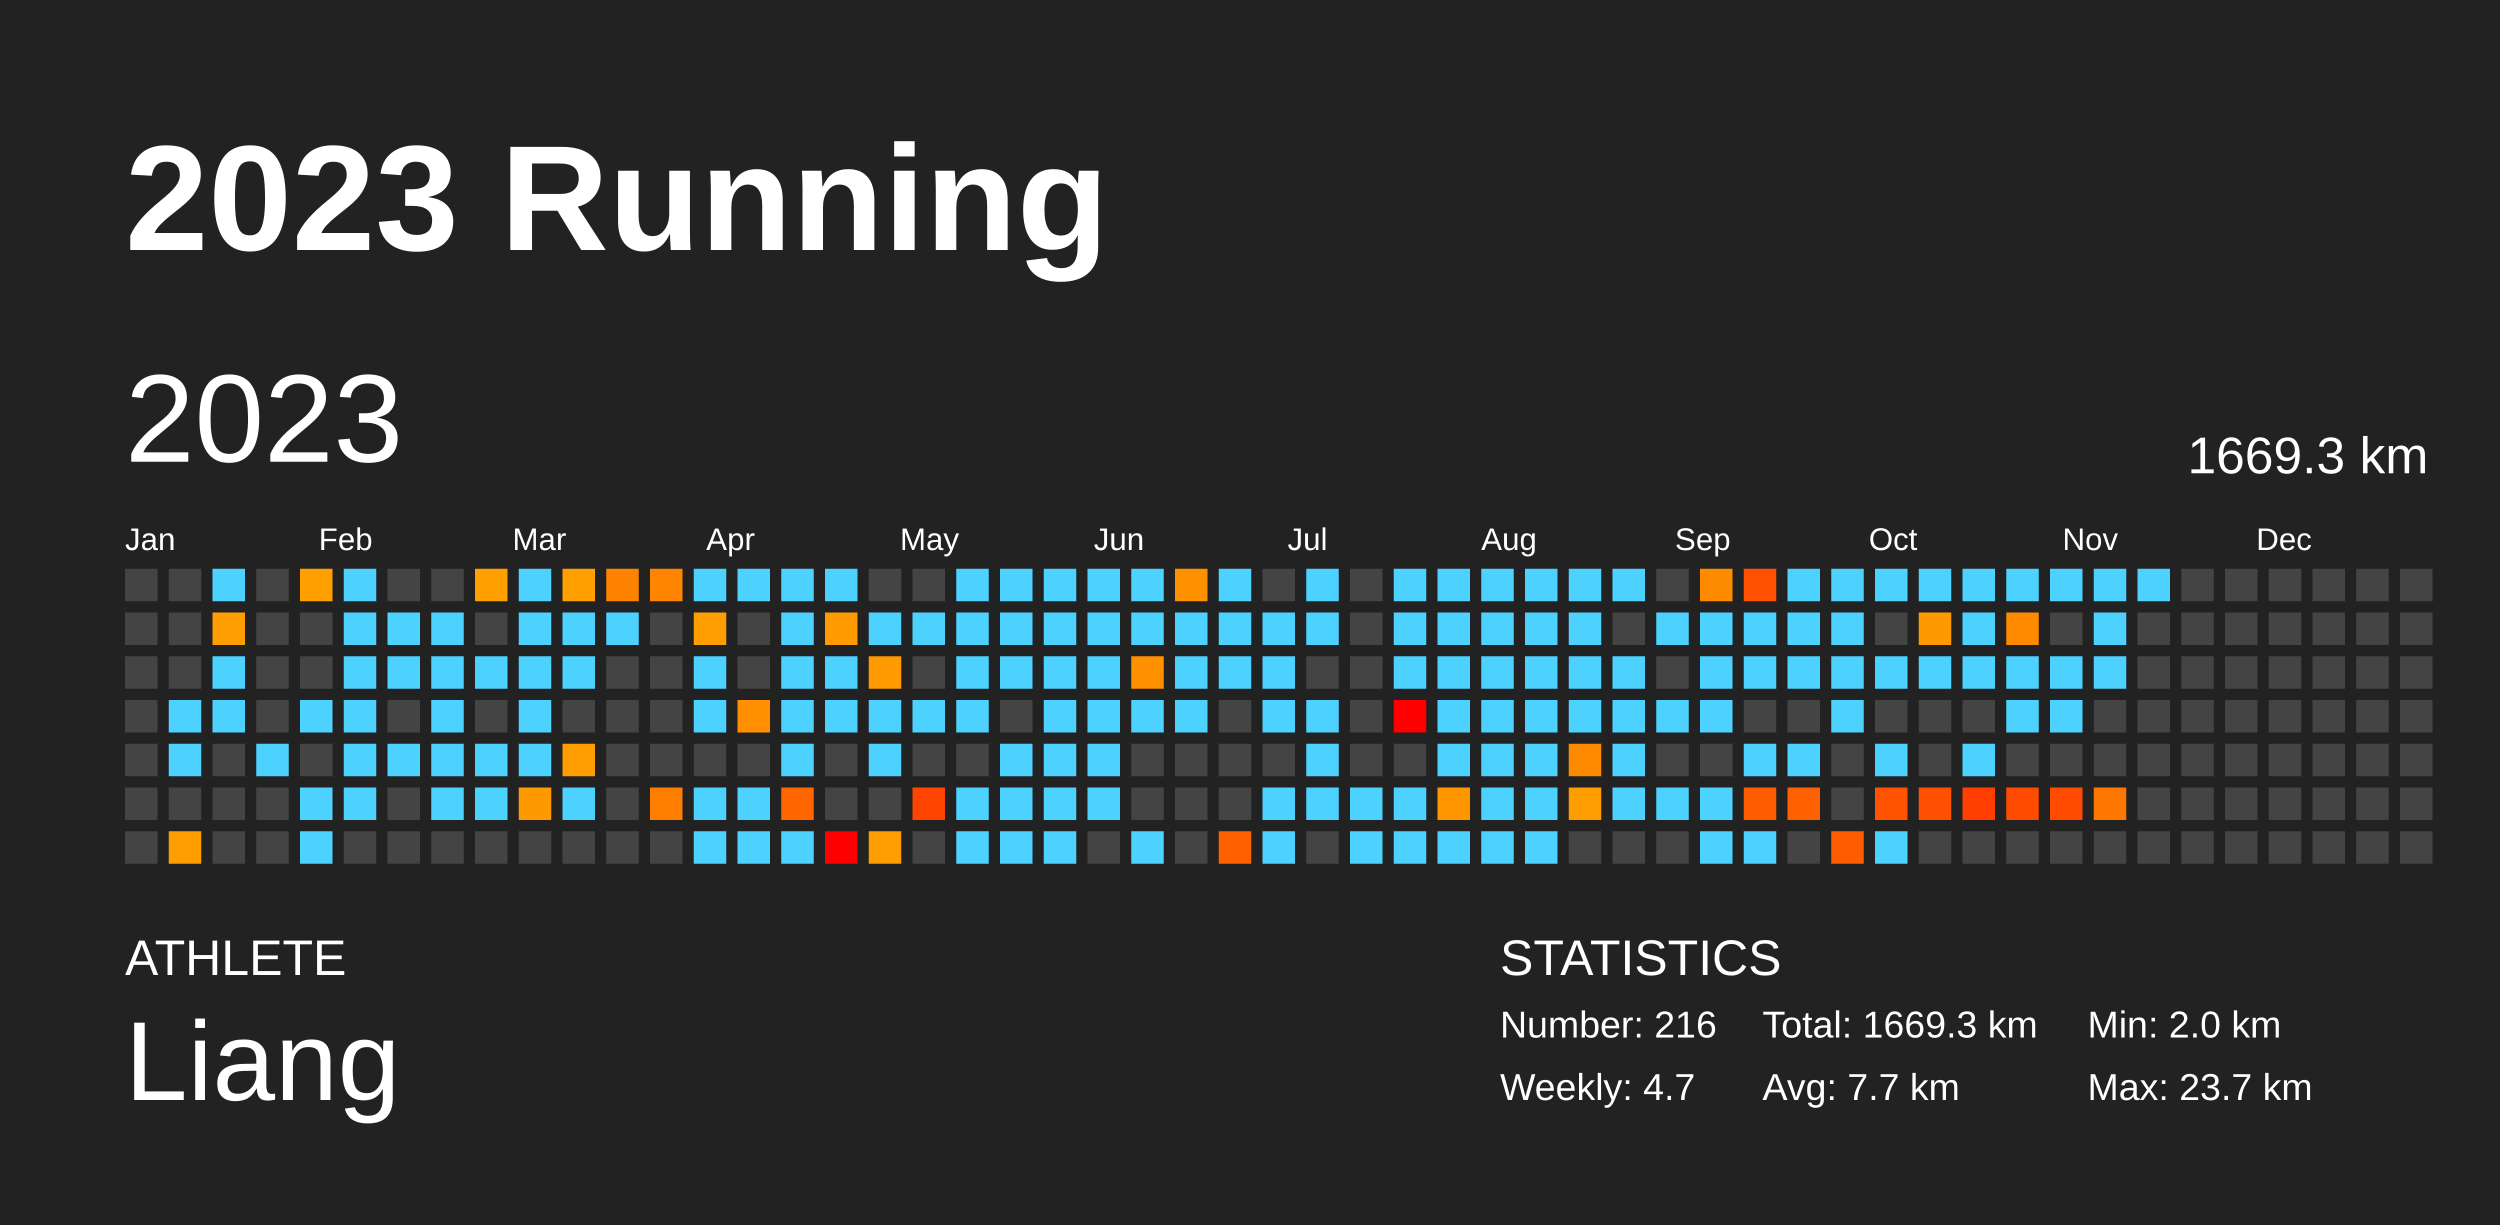
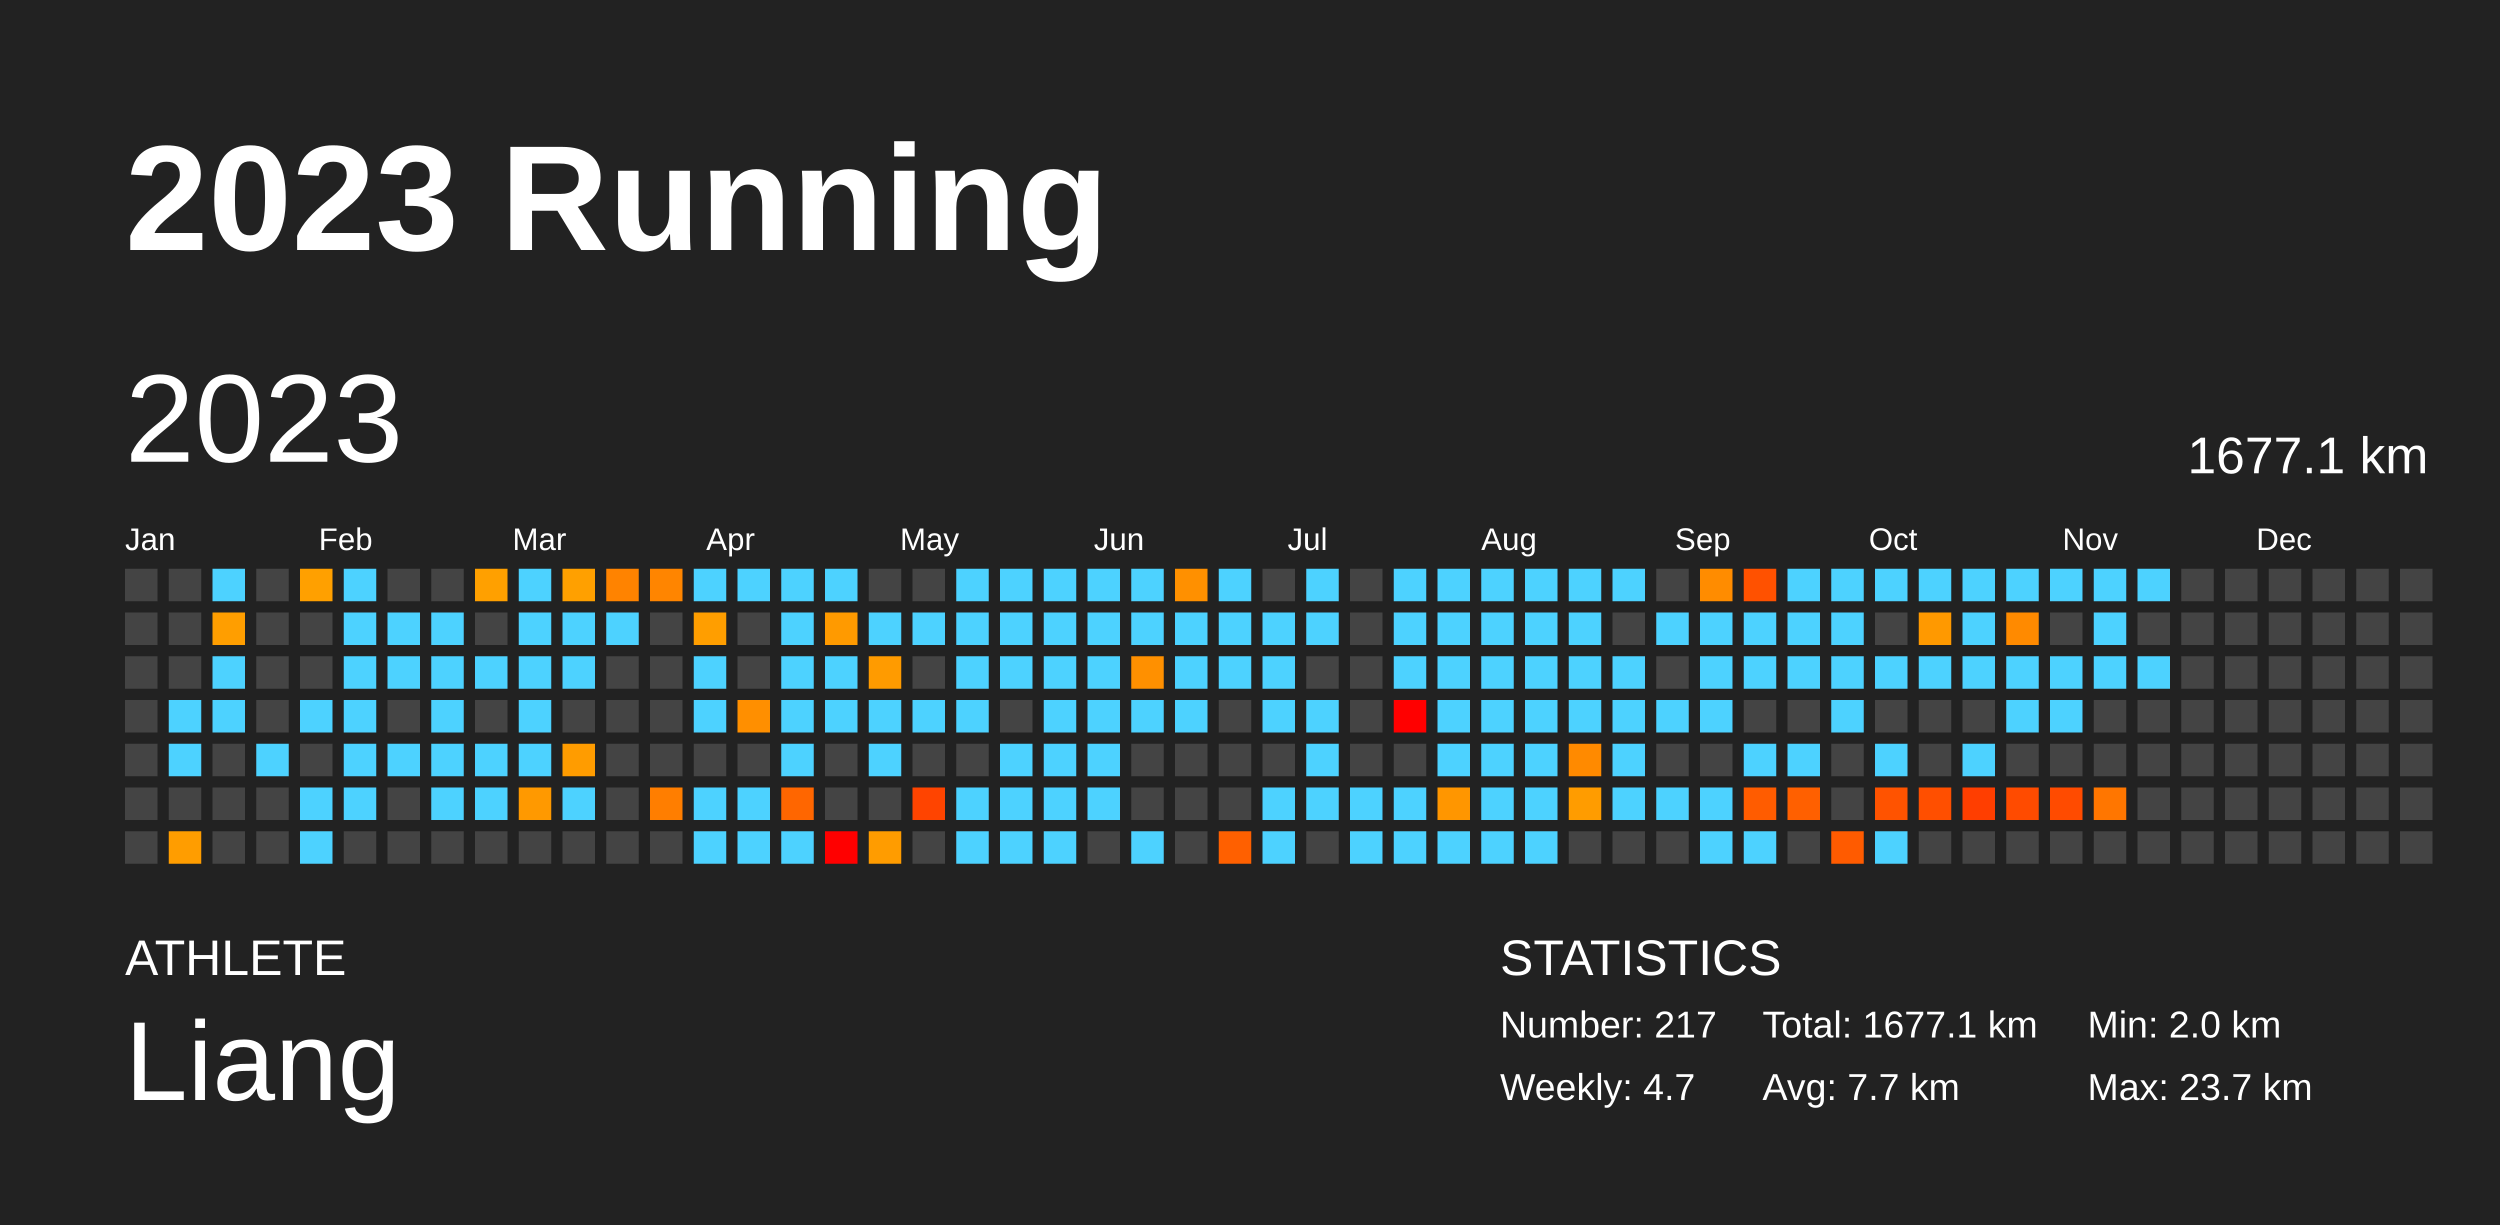
<svg xmlns="http://www.w3.org/2000/svg" baseProfile="full" height="98mm" version="1.1" viewBox="0,0,200,98" width="200mm">
  <defs />
  <rect fill="#222222" height="98" width="200" x="0" y="0" />
  <text fill="#FFFFFF" style="font-size:12px; font-family:Arial; font-weight:bold;" x="10" y="20">2023 Running</text>
  <text fill="#FFFFFF" style="font-size:4px; font-family:Arial" x="10" y="78">ATHLETE</text>
  <text fill="#FFFFFF" style="font-size:9px; font-family:Arial" x="10" y="88">Liang</text>
  <text fill="#FFFFFF" style="font-size:4px; font-family:Arial" x="120" y="78">STATISTICS</text>
-   <text fill="#FFFFFF" style="font-size:3px; font-family:Arial" x="120" y="83">Number: 216</text>
+   <text fill="#FFFFFF" style="font-size:3px; font-family:Arial" x="120" y="83">Number: 217</text>
  <text fill="#FFFFFF" style="font-size:3px; font-family:Arial" x="120" y="88">Weekly: 4.7</text>
-   <text fill="#FFFFFF" style="font-size:3px; font-family:Arial" x="141" y="83">Total: 1669.3 km</text>
+   <text fill="#FFFFFF" style="font-size:3px; font-family:Arial" x="141" y="83">Total: 1677.1 km</text>
  <text fill="#FFFFFF" style="font-size:3px; font-family:Arial" x="141" y="88">Avg: 7.7 km</text>
  <text fill="#FFFFFF" style="font-size:3px; font-family:Arial" x="167" y="83">Min: 2.0 km</text>
  <text fill="#FFFFFF" style="font-size:3px; font-family:Arial" x="167" y="88">Max: 23.7 km</text>
  <text dominant-baseline="hanging" fill="#FFFFFF" style="font-size:10.0px; font-family:Arial;" x="10" y="30">2023</text>
-   <text dominant-baseline="hanging" fill="#FFFFFF" style="font-size:4.125px; font-family:Arial;" x="175" y="35">1669.3 km</text>
+   <text dominant-baseline="hanging" fill="#FFFFFF" style="font-size:4.125px; font-family:Arial;" x="175" y="35">1677.1 km</text>
  <text fill="#FFFFFF" style="font-size:2.5px; font-family:Arial" x="10.0" y="44">Jan</text>
  <text fill="#FFFFFF" style="font-size:2.5px; font-family:Arial" x="25.5" y="44">Feb</text>
  <text fill="#FFFFFF" style="font-size:2.5px; font-family:Arial" x="41.0" y="44">Mar</text>
  <text fill="#FFFFFF" style="font-size:2.5px; font-family:Arial" x="56.5" y="44">Apr</text>
  <text fill="#FFFFFF" style="font-size:2.5px; font-family:Arial" x="72.0" y="44">May</text>
  <text fill="#FFFFFF" style="font-size:2.5px; font-family:Arial" x="87.5" y="44">Jun</text>
  <text fill="#FFFFFF" style="font-size:2.5px; font-family:Arial" x="103.0" y="44">Jul</text>
  <text fill="#FFFFFF" style="font-size:2.5px; font-family:Arial" x="118.5" y="44">Aug</text>
  <text fill="#FFFFFF" style="font-size:2.5px; font-family:Arial" x="134.0" y="44">Sep</text>
  <text fill="#FFFFFF" style="font-size:2.5px; font-family:Arial" x="149.5" y="44">Oct</text>
  <text fill="#FFFFFF" style="font-size:2.5px; font-family:Arial" x="165.0" y="44">Nov</text>
  <text fill="#FFFFFF" style="font-size:2.5px; font-family:Arial" x="180.5" y="44">Dec</text>
  <rect fill="#444444" height="2.6" width="2.6" x="10.0" y="45.5" />
  <rect fill="#444444" height="2.6" width="2.6" x="10.0" y="49.0" />
  <rect fill="#444444" height="2.6" width="2.6" x="10.0" y="52.5" />
  <rect fill="#444444" height="2.6" width="2.6" x="10.0" y="56.0" />
  <rect fill="#444444" height="2.6" width="2.6" x="10.0" y="59.5" />
  <rect fill="#444444" height="2.6" width="2.6" x="10.0" y="63.0" />
  <rect fill="#444444" height="2.6" width="2.6" x="10.0" y="66.5" />
  <rect fill="#444444" height="2.6" width="2.6" x="13.5" y="45.5" />
  <rect fill="#444444" height="2.6" width="2.6" x="13.5" y="49.0" />
  <rect fill="#444444" height="2.6" width="2.6" x="13.5" y="52.5" />
  <rect fill="#4dd2ff" height="2.6" width="2.6" x="13.5" y="56.0" />
  <rect fill="#4dd2ff" height="2.6" width="2.6" x="13.5" y="59.5" />
  <rect fill="#444444" height="2.6" width="2.6" x="13.5" y="63.0" />
  <rect fill="#ff9d00" height="2.6" width="2.6" x="13.5" y="66.5" />
  <rect fill="#4dd2ff" height="2.6" width="2.6" x="17.0" y="45.5" />
  <rect fill="#ff9e00" height="2.6" width="2.6" x="17.0" y="49.0" />
  <rect fill="#4dd2ff" height="2.6" width="2.6" x="17.0" y="52.5" />
  <rect fill="#4dd2ff" height="2.6" width="2.6" x="17.0" y="56.0" />
  <rect fill="#444444" height="2.6" width="2.6" x="17.0" y="59.5" />
  <rect fill="#444444" height="2.6" width="2.6" x="17.0" y="63.0" />
  <rect fill="#444444" height="2.6" width="2.6" x="17.0" y="66.5" />
  <rect fill="#444444" height="2.6" width="2.6" x="20.5" y="45.5" />
  <rect fill="#444444" height="2.6" width="2.6" x="20.5" y="49.0" />
  <rect fill="#444444" height="2.6" width="2.6" x="20.5" y="52.5" />
  <rect fill="#444444" height="2.6" width="2.6" x="20.5" y="56.0" />
  <rect fill="#4dd2ff" height="2.6" width="2.6" x="20.5" y="59.5" />
  <rect fill="#444444" height="2.6" width="2.6" x="20.5" y="63.0" />
  <rect fill="#444444" height="2.6" width="2.6" x="20.5" y="66.5" />
  <rect fill="#ffa000" height="2.6" width="2.6" x="24.0" y="45.5" />
  <rect fill="#444444" height="2.6" width="2.6" x="24.0" y="49.0" />
  <rect fill="#444444" height="2.6" width="2.6" x="24.0" y="52.5" />
  <rect fill="#4dd2ff" height="2.6" width="2.6" x="24.0" y="56.0" />
  <rect fill="#444444" height="2.6" width="2.6" x="24.0" y="59.5" />
  <rect fill="#4dd2ff" height="2.6" width="2.6" x="24.0" y="63.0" />
  <rect fill="#4dd2ff" height="2.6" width="2.6" x="24.0" y="66.5" />
  <rect fill="#4dd2ff" height="2.6" width="2.6" x="27.5" y="45.5" />
  <rect fill="#4dd2ff" height="2.6" width="2.6" x="27.5" y="49.0" />
  <rect fill="#4dd2ff" height="2.6" width="2.6" x="27.5" y="52.5" />
  <rect fill="#4dd2ff" height="2.6" width="2.6" x="27.5" y="56.0" />
  <rect fill="#4dd2ff" height="2.6" width="2.6" x="27.5" y="59.5" />
  <rect fill="#4dd2ff" height="2.6" width="2.6" x="27.5" y="63.0" />
  <rect fill="#444444" height="2.6" width="2.6" x="27.5" y="66.5" />
  <rect fill="#444444" height="2.6" width="2.6" x="31.0" y="45.5" />
  <rect fill="#4dd2ff" height="2.6" width="2.6" x="31.0" y="49.0" />
  <rect fill="#4dd2ff" height="2.6" width="2.6" x="31.0" y="52.5" />
  <rect fill="#444444" height="2.6" width="2.6" x="31.0" y="56.0" />
  <rect fill="#4dd2ff" height="2.6" width="2.6" x="31.0" y="59.5" />
  <rect fill="#444444" height="2.6" width="2.6" x="31.0" y="63.0" />
  <rect fill="#444444" height="2.6" width="2.6" x="31.0" y="66.5" />
  <rect fill="#444444" height="2.6" width="2.6" x="34.5" y="45.5" />
  <rect fill="#4dd2ff" height="2.6" width="2.6" x="34.5" y="49.0" />
  <rect fill="#4dd2ff" height="2.6" width="2.6" x="34.5" y="52.5" />
  <rect fill="#4dd2ff" height="2.6" width="2.6" x="34.5" y="56.0" />
  <rect fill="#4dd2ff" height="2.6" width="2.6" x="34.5" y="59.5" />
  <rect fill="#4dd2ff" height="2.6" width="2.6" x="34.5" y="63.0" />
  <rect fill="#444444" height="2.6" width="2.6" x="34.5" y="66.5" />
  <rect fill="#ffa000" height="2.6" width="2.6" x="38.0" y="45.5" />
  <rect fill="#444444" height="2.6" width="2.6" x="38.0" y="49.0" />
  <rect fill="#4dd2ff" height="2.6" width="2.6" x="38.0" y="52.5" />
  <rect fill="#444444" height="2.6" width="2.6" x="38.0" y="56.0" />
  <rect fill="#4dd2ff" height="2.6" width="2.6" x="38.0" y="59.5" />
  <rect fill="#4dd2ff" height="2.6" width="2.6" x="38.0" y="63.0" />
  <rect fill="#444444" height="2.6" width="2.6" x="38.0" y="66.5" />
  <rect fill="#4dd2ff" height="2.6" width="2.6" x="41.5" y="45.5" />
  <rect fill="#4dd2ff" height="2.6" width="2.6" x="41.5" y="49.0" />
  <rect fill="#4dd2ff" height="2.6" width="2.6" x="41.5" y="52.5" />
  <rect fill="#4dd2ff" height="2.6" width="2.6" x="41.5" y="56.0" />
  <rect fill="#4dd2ff" height="2.6" width="2.6" x="41.5" y="59.5" />
  <rect fill="#ff9900" height="2.6" width="2.6" x="41.5" y="63.0" />
  <rect fill="#444444" height="2.6" width="2.6" x="41.5" y="66.5" />
  <rect fill="#ffa000" height="2.6" width="2.6" x="45.0" y="45.5" />
  <rect fill="#4dd2ff" height="2.6" width="2.6" x="45.0" y="49.0" />
  <rect fill="#4dd2ff" height="2.6" width="2.6" x="45.0" y="52.5" />
  <rect fill="#444444" height="2.6" width="2.6" x="45.0" y="56.0" />
  <rect fill="#ff9c00" height="2.6" width="2.6" x="45.0" y="59.5" />
  <rect fill="#4dd2ff" height="2.6" width="2.6" x="45.0" y="63.0" />
  <rect fill="#444444" height="2.6" width="2.6" x="45.0" y="66.5" />
  <rect fill="#ff8300" height="2.6" width="2.6" x="48.5" y="45.5" />
  <rect fill="#4dd2ff" height="2.6" width="2.6" x="48.5" y="49.0" />
  <rect fill="#444444" height="2.6" width="2.6" x="48.5" y="52.5" />
  <rect fill="#444444" height="2.6" width="2.6" x="48.5" y="56.0" />
  <rect fill="#444444" height="2.6" width="2.6" x="48.5" y="59.5" />
  <rect fill="#444444" height="2.6" width="2.6" x="48.5" y="63.0" />
  <rect fill="#444444" height="2.6" width="2.6" x="48.5" y="66.5" />
  <rect fill="#ff8500" height="2.6" width="2.6" x="52.0" y="45.5" />
  <rect fill="#444444" height="2.6" width="2.6" x="52.0" y="49.0" />
  <rect fill="#444444" height="2.6" width="2.6" x="52.0" y="52.5" />
  <rect fill="#444444" height="2.6" width="2.6" x="52.0" y="56.0" />
  <rect fill="#444444" height="2.6" width="2.6" x="52.0" y="59.5" />
  <rect fill="#ff7e00" height="2.6" width="2.6" x="52.0" y="63.0" />
  <rect fill="#444444" height="2.6" width="2.6" x="52.0" y="66.5" />
  <rect fill="#4dd2ff" height="2.6" width="2.6" x="55.5" y="45.5" />
  <rect fill="#ff9e00" height="2.6" width="2.6" x="55.5" y="49.0" />
  <rect fill="#4dd2ff" height="2.6" width="2.6" x="55.5" y="52.5" />
  <rect fill="#4dd2ff" height="2.6" width="2.6" x="55.5" y="56.0" />
  <rect fill="#444444" height="2.6" width="2.6" x="55.5" y="59.5" />
  <rect fill="#4dd2ff" height="2.6" width="2.6" x="55.5" y="63.0" />
  <rect fill="#4dd2ff" height="2.6" width="2.6" x="55.5" y="66.5" />
  <rect fill="#4dd2ff" height="2.6" width="2.6" x="59.0" y="45.5" />
  <rect fill="#444444" height="2.6" width="2.6" x="59.0" y="49.0" />
  <rect fill="#444444" height="2.6" width="2.6" x="59.0" y="52.5" />
  <rect fill="#ff8f00" height="2.6" width="2.6" x="59.0" y="56.0" />
  <rect fill="#444444" height="2.6" width="2.6" x="59.0" y="59.5" />
  <rect fill="#4dd2ff" height="2.6" width="2.6" x="59.0" y="63.0" />
  <rect fill="#4dd2ff" height="2.6" width="2.6" x="59.0" y="66.5" />
  <rect fill="#4dd2ff" height="2.6" width="2.6" x="62.5" y="45.5" />
  <rect fill="#4dd2ff" height="2.6" width="2.6" x="62.5" y="49.0" />
  <rect fill="#4dd2ff" height="2.6" width="2.6" x="62.5" y="52.5" />
  <rect fill="#4dd2ff" height="2.6" width="2.6" x="62.5" y="56.0" />
  <rect fill="#4dd2ff" height="2.6" width="2.6" x="62.5" y="59.5" />
  <rect fill="#ff6600" height="2.6" width="2.6" x="62.5" y="63.0" />
  <rect fill="#4dd2ff" height="2.6" width="2.6" x="62.5" y="66.5" />
  <rect fill="#4dd2ff" height="2.6" width="2.6" x="66.0" y="45.5" />
  <rect fill="#ff9a00" height="2.6" width="2.6" x="66.0" y="49.0" />
  <rect fill="#4dd2ff" height="2.6" width="2.6" x="66.0" y="52.5" />
  <rect fill="#4dd2ff" height="2.6" width="2.6" x="66.0" y="56.0" />
  <rect fill="#444444" height="2.6" width="2.6" x="66.0" y="59.5" />
  <rect fill="#444444" height="2.6" width="2.6" x="66.0" y="63.0" />
  <rect fill="red" height="2.6" width="2.6" x="66.0" y="66.5" />
  <rect fill="#444444" height="2.6" width="2.6" x="69.5" y="45.5" />
  <rect fill="#4dd2ff" height="2.6" width="2.6" x="69.5" y="49.0" />
  <rect fill="#ff9b00" height="2.6" width="2.6" x="69.5" y="52.5" />
  <rect fill="#4dd2ff" height="2.6" width="2.6" x="69.5" y="56.0" />
  <rect fill="#4dd2ff" height="2.6" width="2.6" x="69.5" y="59.5" />
  <rect fill="#444444" height="2.6" width="2.6" x="69.5" y="63.0" />
  <rect fill="#ff9c00" height="2.6" width="2.6" x="69.5" y="66.5" />
  <rect fill="#444444" height="2.6" width="2.6" x="73.0" y="45.5" />
  <rect fill="#4dd2ff" height="2.6" width="2.6" x="73.0" y="49.0" />
  <rect fill="#444444" height="2.6" width="2.6" x="73.0" y="52.5" />
  <rect fill="#4dd2ff" height="2.6" width="2.6" x="73.0" y="56.0" />
  <rect fill="#444444" height="2.6" width="2.6" x="73.0" y="59.5" />
  <rect fill="#ff4400" height="2.6" width="2.6" x="73.0" y="63.0" />
  <rect fill="#444444" height="2.6" width="2.6" x="73.0" y="66.5" />
  <rect fill="#4dd2ff" height="2.6" width="2.6" x="76.5" y="45.5" />
  <rect fill="#4dd2ff" height="2.6" width="2.6" x="76.5" y="49.0" />
  <rect fill="#4dd2ff" height="2.6" width="2.6" x="76.5" y="52.5" />
  <rect fill="#4dd2ff" height="2.6" width="2.6" x="76.5" y="56.0" />
  <rect fill="#444444" height="2.6" width="2.6" x="76.5" y="59.5" />
  <rect fill="#4dd2ff" height="2.6" width="2.6" x="76.5" y="63.0" />
  <rect fill="#4dd2ff" height="2.6" width="2.6" x="76.5" y="66.5" />
  <rect fill="#4dd2ff" height="2.6" width="2.6" x="80.0" y="45.5" />
  <rect fill="#4dd2ff" height="2.6" width="2.6" x="80.0" y="49.0" />
  <rect fill="#4dd2ff" height="2.6" width="2.6" x="80.0" y="52.5" />
  <rect fill="#444444" height="2.6" width="2.6" x="80.0" y="56.0" />
  <rect fill="#4dd2ff" height="2.6" width="2.6" x="80.0" y="59.5" />
  <rect fill="#4dd2ff" height="2.6" width="2.6" x="80.0" y="63.0" />
  <rect fill="#4dd2ff" height="2.6" width="2.6" x="80.0" y="66.5" />
  <rect fill="#4dd2ff" height="2.6" width="2.6" x="83.5" y="45.5" />
  <rect fill="#4dd2ff" height="2.6" width="2.6" x="83.5" y="49.0" />
  <rect fill="#4dd2ff" height="2.6" width="2.6" x="83.5" y="52.5" />
  <rect fill="#4dd2ff" height="2.6" width="2.6" x="83.5" y="56.0" />
  <rect fill="#4dd2ff" height="2.6" width="2.6" x="83.5" y="59.5" />
  <rect fill="#4dd2ff" height="2.6" width="2.6" x="83.5" y="63.0" />
  <rect fill="#4dd2ff" height="2.6" width="2.6" x="83.5" y="66.5" />
  <rect fill="#4dd2ff" height="2.6" width="2.6" x="87.0" y="45.5" />
  <rect fill="#4dd2ff" height="2.6" width="2.6" x="87.0" y="49.0" />
  <rect fill="#4dd2ff" height="2.6" width="2.6" x="87.0" y="52.5" />
  <rect fill="#4dd2ff" height="2.6" width="2.6" x="87.0" y="56.0" />
  <rect fill="#4dd2ff" height="2.6" width="2.6" x="87.0" y="59.5" />
  <rect fill="#4dd2ff" height="2.6" width="2.6" x="87.0" y="63.0" />
  <rect fill="#444444" height="2.6" width="2.6" x="87.0" y="66.5" />
  <rect fill="#4dd2ff" height="2.6" width="2.6" x="90.5" y="45.5" />
  <rect fill="#4dd2ff" height="2.6" width="2.6" x="90.5" y="49.0" />
  <rect fill="#ff9000" height="2.6" width="2.6" x="90.5" y="52.5" />
  <rect fill="#4dd2ff" height="2.6" width="2.6" x="90.5" y="56.0" />
  <rect fill="#444444" height="2.6" width="2.6" x="90.5" y="59.5" />
  <rect fill="#444444" height="2.6" width="2.6" x="90.5" y="63.0" />
  <rect fill="#4dd2ff" height="2.6" width="2.6" x="90.5" y="66.5" />
  <rect fill="#ff9000" height="2.6" width="2.6" x="94.0" y="45.5" />
  <rect fill="#4dd2ff" height="2.6" width="2.6" x="94.0" y="49.0" />
  <rect fill="#4dd2ff" height="2.6" width="2.6" x="94.0" y="52.5" />
  <rect fill="#4dd2ff" height="2.6" width="2.6" x="94.0" y="56.0" />
  <rect fill="#444444" height="2.6" width="2.6" x="94.0" y="59.5" />
  <rect fill="#444444" height="2.6" width="2.6" x="94.0" y="63.0" />
  <rect fill="#444444" height="2.6" width="2.6" x="94.0" y="66.5" />
  <rect fill="#4dd2ff" height="2.6" width="2.6" x="97.5" y="45.5" />
  <rect fill="#4dd2ff" height="2.6" width="2.6" x="97.5" y="49.0" />
  <rect fill="#4dd2ff" height="2.6" width="2.6" x="97.5" y="52.5" />
  <rect fill="#444444" height="2.6" width="2.6" x="97.5" y="56.0" />
  <rect fill="#444444" height="2.6" width="2.6" x="97.5" y="59.5" />
  <rect fill="#444444" height="2.6" width="2.6" x="97.5" y="63.0" />
  <rect fill="#ff6000" height="2.6" width="2.6" x="97.5" y="66.5" />
  <rect fill="#444444" height="2.6" width="2.6" x="101.0" y="45.5" />
  <rect fill="#4dd2ff" height="2.6" width="2.6" x="101.0" y="49.0" />
  <rect fill="#4dd2ff" height="2.6" width="2.6" x="101.0" y="52.5" />
  <rect fill="#4dd2ff" height="2.6" width="2.6" x="101.0" y="56.0" />
  <rect fill="#444444" height="2.6" width="2.6" x="101.0" y="59.5" />
  <rect fill="#4dd2ff" height="2.6" width="2.6" x="101.0" y="63.0" />
  <rect fill="#4dd2ff" height="2.6" width="2.6" x="101.0" y="66.5" />
  <rect fill="#4dd2ff" height="2.6" width="2.6" x="104.5" y="45.5" />
  <rect fill="#4dd2ff" height="2.6" width="2.6" x="104.5" y="49.0" />
  <rect fill="#444444" height="2.6" width="2.6" x="104.5" y="52.5" />
  <rect fill="#4dd2ff" height="2.6" width="2.6" x="104.5" y="56.0" />
  <rect fill="#4dd2ff" height="2.6" width="2.6" x="104.5" y="59.5" />
  <rect fill="#4dd2ff" height="2.6" width="2.6" x="104.5" y="63.0" />
  <rect fill="#444444" height="2.6" width="2.6" x="104.5" y="66.5" />
  <rect fill="#444444" height="2.6" width="2.6" x="108.0" y="45.5" />
  <rect fill="#444444" height="2.6" width="2.6" x="108.0" y="49.0" />
  <rect fill="#444444" height="2.6" width="2.6" x="108.0" y="52.5" />
  <rect fill="#444444" height="2.6" width="2.6" x="108.0" y="56.0" />
  <rect fill="#444444" height="2.6" width="2.6" x="108.0" y="59.5" />
  <rect fill="#4dd2ff" height="2.6" width="2.6" x="108.0" y="63.0" />
  <rect fill="#4dd2ff" height="2.6" width="2.6" x="108.0" y="66.5" />
  <rect fill="#4dd2ff" height="2.6" width="2.6" x="111.5" y="45.5" />
  <rect fill="#4dd2ff" height="2.6" width="2.6" x="111.5" y="49.0" />
  <rect fill="#4dd2ff" height="2.6" width="2.6" x="111.5" y="52.5" />
  <rect fill="red" height="2.6" width="2.6" x="111.5" y="56.0" />
  <rect fill="#444444" height="2.6" width="2.6" x="111.5" y="59.5" />
  <rect fill="#4dd2ff" height="2.6" width="2.6" x="111.5" y="63.0" />
  <rect fill="#4dd2ff" height="2.6" width="2.6" x="111.5" y="66.5" />
  <rect fill="#4dd2ff" height="2.6" width="2.6" x="115.0" y="45.5" />
  <rect fill="#4dd2ff" height="2.6" width="2.6" x="115.0" y="49.0" />
  <rect fill="#4dd2ff" height="2.6" width="2.6" x="115.0" y="52.5" />
  <rect fill="#4dd2ff" height="2.6" width="2.6" x="115.0" y="56.0" />
  <rect fill="#4dd2ff" height="2.6" width="2.6" x="115.0" y="59.5" />
  <rect fill="#ff9600" height="2.6" width="2.6" x="115.0" y="63.0" />
  <rect fill="#4dd2ff" height="2.6" width="2.6" x="115.0" y="66.5" />
  <rect fill="#4dd2ff" height="2.6" width="2.6" x="118.5" y="45.5" />
  <rect fill="#4dd2ff" height="2.6" width="2.6" x="118.5" y="49.0" />
  <rect fill="#4dd2ff" height="2.6" width="2.6" x="118.5" y="52.5" />
  <rect fill="#4dd2ff" height="2.6" width="2.6" x="118.5" y="56.0" />
  <rect fill="#4dd2ff" height="2.6" width="2.6" x="118.5" y="59.5" />
  <rect fill="#4dd2ff" height="2.6" width="2.6" x="118.5" y="63.0" />
  <rect fill="#4dd2ff" height="2.6" width="2.6" x="118.5" y="66.5" />
  <rect fill="#4dd2ff" height="2.6" width="2.6" x="122.0" y="45.5" />
  <rect fill="#4dd2ff" height="2.6" width="2.6" x="122.0" y="49.0" />
  <rect fill="#4dd2ff" height="2.6" width="2.6" x="122.0" y="52.5" />
  <rect fill="#4dd2ff" height="2.6" width="2.6" x="122.0" y="56.0" />
  <rect fill="#4dd2ff" height="2.6" width="2.6" x="122.0" y="59.5" />
  <rect fill="#4dd2ff" height="2.6" width="2.6" x="122.0" y="63.0" />
  <rect fill="#4dd2ff" height="2.6" width="2.6" x="122.0" y="66.5" />
  <rect fill="#4dd2ff" height="2.6" width="2.6" x="125.5" y="45.5" />
  <rect fill="#4dd2ff" height="2.6" width="2.6" x="125.5" y="49.0" />
  <rect fill="#4dd2ff" height="2.6" width="2.6" x="125.5" y="52.5" />
  <rect fill="#4dd2ff" height="2.6" width="2.6" x="125.5" y="56.0" />
  <rect fill="#ff8a00" height="2.6" width="2.6" x="125.5" y="59.5" />
  <rect fill="#ff9c00" height="2.6" width="2.6" x="125.5" y="63.0" />
  <rect fill="#444444" height="2.6" width="2.6" x="125.5" y="66.5" />
  <rect fill="#4dd2ff" height="2.6" width="2.6" x="129.0" y="45.5" />
  <rect fill="#444444" height="2.6" width="2.6" x="129.0" y="49.0" />
  <rect fill="#4dd2ff" height="2.6" width="2.6" x="129.0" y="52.5" />
  <rect fill="#4dd2ff" height="2.6" width="2.6" x="129.0" y="56.0" />
  <rect fill="#4dd2ff" height="2.6" width="2.6" x="129.0" y="59.5" />
  <rect fill="#4dd2ff" height="2.6" width="2.6" x="129.0" y="63.0" />
  <rect fill="#444444" height="2.6" width="2.6" x="129.0" y="66.5" />
  <rect fill="#444444" height="2.6" width="2.6" x="132.5" y="45.5" />
  <rect fill="#4dd2ff" height="2.6" width="2.6" x="132.5" y="49.0" />
  <rect fill="#444444" height="2.6" width="2.6" x="132.5" y="52.5" />
  <rect fill="#4dd2ff" height="2.6" width="2.6" x="132.5" y="56.0" />
  <rect fill="#444444" height="2.6" width="2.6" x="132.5" y="59.5" />
  <rect fill="#4dd2ff" height="2.6" width="2.6" x="132.5" y="63.0" />
  <rect fill="#444444" height="2.6" width="2.6" x="132.5" y="66.5" />
  <rect fill="#ff8c00" height="2.6" width="2.6" x="136.0" y="45.5" />
  <rect fill="#4dd2ff" height="2.6" width="2.6" x="136.0" y="49.0" />
  <rect fill="#4dd2ff" height="2.6" width="2.6" x="136.0" y="52.5" />
  <rect fill="#4dd2ff" height="2.6" width="2.6" x="136.0" y="56.0" />
  <rect fill="#444444" height="2.6" width="2.6" x="136.0" y="59.5" />
  <rect fill="#4dd2ff" height="2.6" width="2.6" x="136.0" y="63.0" />
  <rect fill="#4dd2ff" height="2.6" width="2.6" x="136.0" y="66.5" />
  <rect fill="#ff5100" height="2.6" width="2.6" x="139.5" y="45.5" />
  <rect fill="#4dd2ff" height="2.6" width="2.6" x="139.5" y="49.0" />
  <rect fill="#4dd2ff" height="2.6" width="2.6" x="139.5" y="52.5" />
  <rect fill="#444444" height="2.6" width="2.6" x="139.5" y="56.0" />
  <rect fill="#4dd2ff" height="2.6" width="2.6" x="139.5" y="59.5" />
  <rect fill="#ff5c00" height="2.6" width="2.6" x="139.5" y="63.0" />
  <rect fill="#4dd2ff" height="2.6" width="2.6" x="139.5" y="66.5" />
  <rect fill="#4dd2ff" height="2.6" width="2.6" x="143.0" y="45.5" />
  <rect fill="#4dd2ff" height="2.6" width="2.6" x="143.0" y="49.0" />
  <rect fill="#4dd2ff" height="2.6" width="2.6" x="143.0" y="52.5" />
  <rect fill="#444444" height="2.6" width="2.6" x="143.0" y="56.0" />
  <rect fill="#4dd2ff" height="2.6" width="2.6" x="143.0" y="59.5" />
  <rect fill="#ff6000" height="2.6" width="2.6" x="143.0" y="63.0" />
  <rect fill="#444444" height="2.6" width="2.6" x="143.0" y="66.5" />
  <rect fill="#4dd2ff" height="2.6" width="2.6" x="146.5" y="45.5" />
  <rect fill="#4dd2ff" height="2.6" width="2.6" x="146.5" y="49.0" />
  <rect fill="#4dd2ff" height="2.6" width="2.6" x="146.5" y="52.5" />
  <rect fill="#4dd2ff" height="2.6" width="2.6" x="146.5" y="56.0" />
  <rect fill="#444444" height="2.6" width="2.6" x="146.5" y="59.5" />
  <rect fill="#444444" height="2.6" width="2.6" x="146.5" y="63.0" />
  <rect fill="#ff5b00" height="2.6" width="2.6" x="146.5" y="66.5" />
  <rect fill="#4dd2ff" height="2.6" width="2.6" x="150.0" y="45.5" />
  <rect fill="#444444" height="2.6" width="2.6" x="150.0" y="49.0" />
  <rect fill="#4dd2ff" height="2.6" width="2.6" x="150.0" y="52.5" />
  <rect fill="#444444" height="2.6" width="2.6" x="150.0" y="56.0" />
  <rect fill="#4dd2ff" height="2.6" width="2.6" x="150.0" y="59.5" />
  <rect fill="#ff5300" height="2.6" width="2.6" x="150.0" y="63.0" />
  <rect fill="#4dd2ff" height="2.6" width="2.6" x="150.0" y="66.5" />
  <rect fill="#4dd2ff" height="2.6" width="2.6" x="153.5" y="45.5" />
  <rect fill="#ff9900" height="2.6" width="2.6" x="153.5" y="49.0" />
  <rect fill="#4dd2ff" height="2.6" width="2.6" x="153.5" y="52.5" />
  <rect fill="#444444" height="2.6" width="2.6" x="153.5" y="56.0" />
  <rect fill="#444444" height="2.6" width="2.6" x="153.5" y="59.5" />
  <rect fill="#ff4f00" height="2.6" width="2.6" x="153.5" y="63.0" />
  <rect fill="#444444" height="2.6" width="2.6" x="153.5" y="66.5" />
  <rect fill="#4dd2ff" height="2.6" width="2.6" x="157.0" y="45.5" />
  <rect fill="#4dd2ff" height="2.6" width="2.6" x="157.0" y="49.0" />
  <rect fill="#4dd2ff" height="2.6" width="2.6" x="157.0" y="52.5" />
  <rect fill="#444444" height="2.6" width="2.6" x="157.0" y="56.0" />
  <rect fill="#4dd2ff" height="2.6" width="2.6" x="157.0" y="59.5" />
  <rect fill="#ff3e00" height="2.6" width="2.6" x="157.0" y="63.0" />
  <rect fill="#444444" height="2.6" width="2.6" x="157.0" y="66.5" />
  <rect fill="#4dd2ff" height="2.6" width="2.6" x="160.5" y="45.5" />
  <rect fill="#ff8a00" height="2.6" width="2.6" x="160.5" y="49.0" />
  <rect fill="#4dd2ff" height="2.6" width="2.6" x="160.5" y="52.5" />
  <rect fill="#4dd2ff" height="2.6" width="2.6" x="160.5" y="56.0" />
  <rect fill="#444444" height="2.6" width="2.6" x="160.5" y="59.5" />
  <rect fill="#ff4b00" height="2.6" width="2.6" x="160.5" y="63.0" />
  <rect fill="#444444" height="2.6" width="2.6" x="160.5" y="66.5" />
  <rect fill="#4dd2ff" height="2.6" width="2.6" x="164.0" y="45.5" />
  <rect fill="#444444" height="2.6" width="2.6" x="164.0" y="49.0" />
  <rect fill="#4dd2ff" height="2.6" width="2.6" x="164.0" y="52.5" />
  <rect fill="#4dd2ff" height="2.6" width="2.6" x="164.0" y="56.0" />
  <rect fill="#444444" height="2.6" width="2.6" x="164.0" y="59.5" />
  <rect fill="#ff4b00" height="2.6" width="2.6" x="164.0" y="63.0" />
  <rect fill="#444444" height="2.6" width="2.6" x="164.0" y="66.5" />
  <rect fill="#4dd2ff" height="2.6" width="2.6" x="167.5" y="45.5" />
  <rect fill="#4dd2ff" height="2.6" width="2.6" x="167.5" y="49.0" />
  <rect fill="#4dd2ff" height="2.6" width="2.6" x="167.5" y="52.5" />
  <rect fill="#444444" height="2.6" width="2.6" x="167.5" y="56.0" />
  <rect fill="#444444" height="2.6" width="2.6" x="167.5" y="59.5" />
  <rect fill="#ff7600" height="2.6" width="2.6" x="167.5" y="63.0" />
  <rect fill="#444444" height="2.6" width="2.6" x="167.5" y="66.5" />
  <rect fill="#4dd2ff" height="2.6" width="2.6" x="171.0" y="45.5" />
  <rect fill="#444444" height="2.6" width="2.6" x="171.0" y="49.0" />
-   <rect fill="#444444" height="2.6" width="2.6" x="171.0" y="52.5" />
+   <rect fill="#4dd2ff" height="2.6" width="2.6" x="171.0" y="52.5" />
  <rect fill="#444444" height="2.6" width="2.6" x="171.0" y="56.0" />
  <rect fill="#444444" height="2.6" width="2.6" x="171.0" y="59.5" />
  <rect fill="#444444" height="2.6" width="2.6" x="171.0" y="63.0" />
  <rect fill="#444444" height="2.6" width="2.6" x="171.0" y="66.5" />
  <rect fill="#444444" height="2.6" width="2.6" x="174.5" y="45.5" />
  <rect fill="#444444" height="2.6" width="2.6" x="174.5" y="49.0" />
  <rect fill="#444444" height="2.6" width="2.6" x="174.5" y="52.5" />
  <rect fill="#444444" height="2.6" width="2.6" x="174.5" y="56.0" />
  <rect fill="#444444" height="2.6" width="2.6" x="174.5" y="59.5" />
  <rect fill="#444444" height="2.6" width="2.6" x="174.5" y="63.0" />
  <rect fill="#444444" height="2.6" width="2.6" x="174.5" y="66.5" />
  <rect fill="#444444" height="2.6" width="2.6" x="178.0" y="45.5" />
  <rect fill="#444444" height="2.6" width="2.6" x="178.0" y="49.0" />
  <rect fill="#444444" height="2.6" width="2.6" x="178.0" y="52.5" />
  <rect fill="#444444" height="2.6" width="2.6" x="178.0" y="56.0" />
  <rect fill="#444444" height="2.6" width="2.6" x="178.0" y="59.5" />
  <rect fill="#444444" height="2.6" width="2.6" x="178.0" y="63.0" />
  <rect fill="#444444" height="2.6" width="2.6" x="178.0" y="66.5" />
  <rect fill="#444444" height="2.6" width="2.6" x="181.5" y="45.5" />
  <rect fill="#444444" height="2.6" width="2.6" x="181.5" y="49.0" />
  <rect fill="#444444" height="2.6" width="2.6" x="181.5" y="52.5" />
  <rect fill="#444444" height="2.6" width="2.6" x="181.5" y="56.0" />
  <rect fill="#444444" height="2.6" width="2.6" x="181.5" y="59.5" />
  <rect fill="#444444" height="2.6" width="2.6" x="181.5" y="63.0" />
  <rect fill="#444444" height="2.6" width="2.6" x="181.5" y="66.5" />
  <rect fill="#444444" height="2.6" width="2.6" x="185.0" y="45.5" />
  <rect fill="#444444" height="2.6" width="2.6" x="185.0" y="49.0" />
  <rect fill="#444444" height="2.6" width="2.6" x="185.0" y="52.5" />
  <rect fill="#444444" height="2.6" width="2.6" x="185.0" y="56.0" />
  <rect fill="#444444" height="2.6" width="2.6" x="185.0" y="59.5" />
  <rect fill="#444444" height="2.6" width="2.6" x="185.0" y="63.0" />
  <rect fill="#444444" height="2.6" width="2.6" x="185.0" y="66.5" />
  <rect fill="#444444" height="2.6" width="2.6" x="188.5" y="45.5" />
  <rect fill="#444444" height="2.6" width="2.6" x="188.5" y="49.0" />
  <rect fill="#444444" height="2.6" width="2.6" x="188.5" y="52.5" />
  <rect fill="#444444" height="2.6" width="2.6" x="188.5" y="56.0" />
  <rect fill="#444444" height="2.6" width="2.6" x="188.5" y="59.5" />
  <rect fill="#444444" height="2.6" width="2.6" x="188.5" y="63.0" />
  <rect fill="#444444" height="2.6" width="2.6" x="188.5" y="66.5" />
  <rect fill="#444444" height="2.6" width="2.6" x="192.0" y="45.5" />
  <rect fill="#444444" height="2.6" width="2.6" x="192.0" y="49.0" />
  <rect fill="#444444" height="2.6" width="2.6" x="192.0" y="52.5" />
  <rect fill="#444444" height="2.6" width="2.6" x="192.0" y="56.0" />
  <rect fill="#444444" height="2.6" width="2.6" x="192.0" y="59.5" />
  <rect fill="#444444" height="2.6" width="2.6" x="192.0" y="63.0" />
  <rect fill="#444444" height="2.6" width="2.6" x="192.0" y="66.5" />
</svg>
